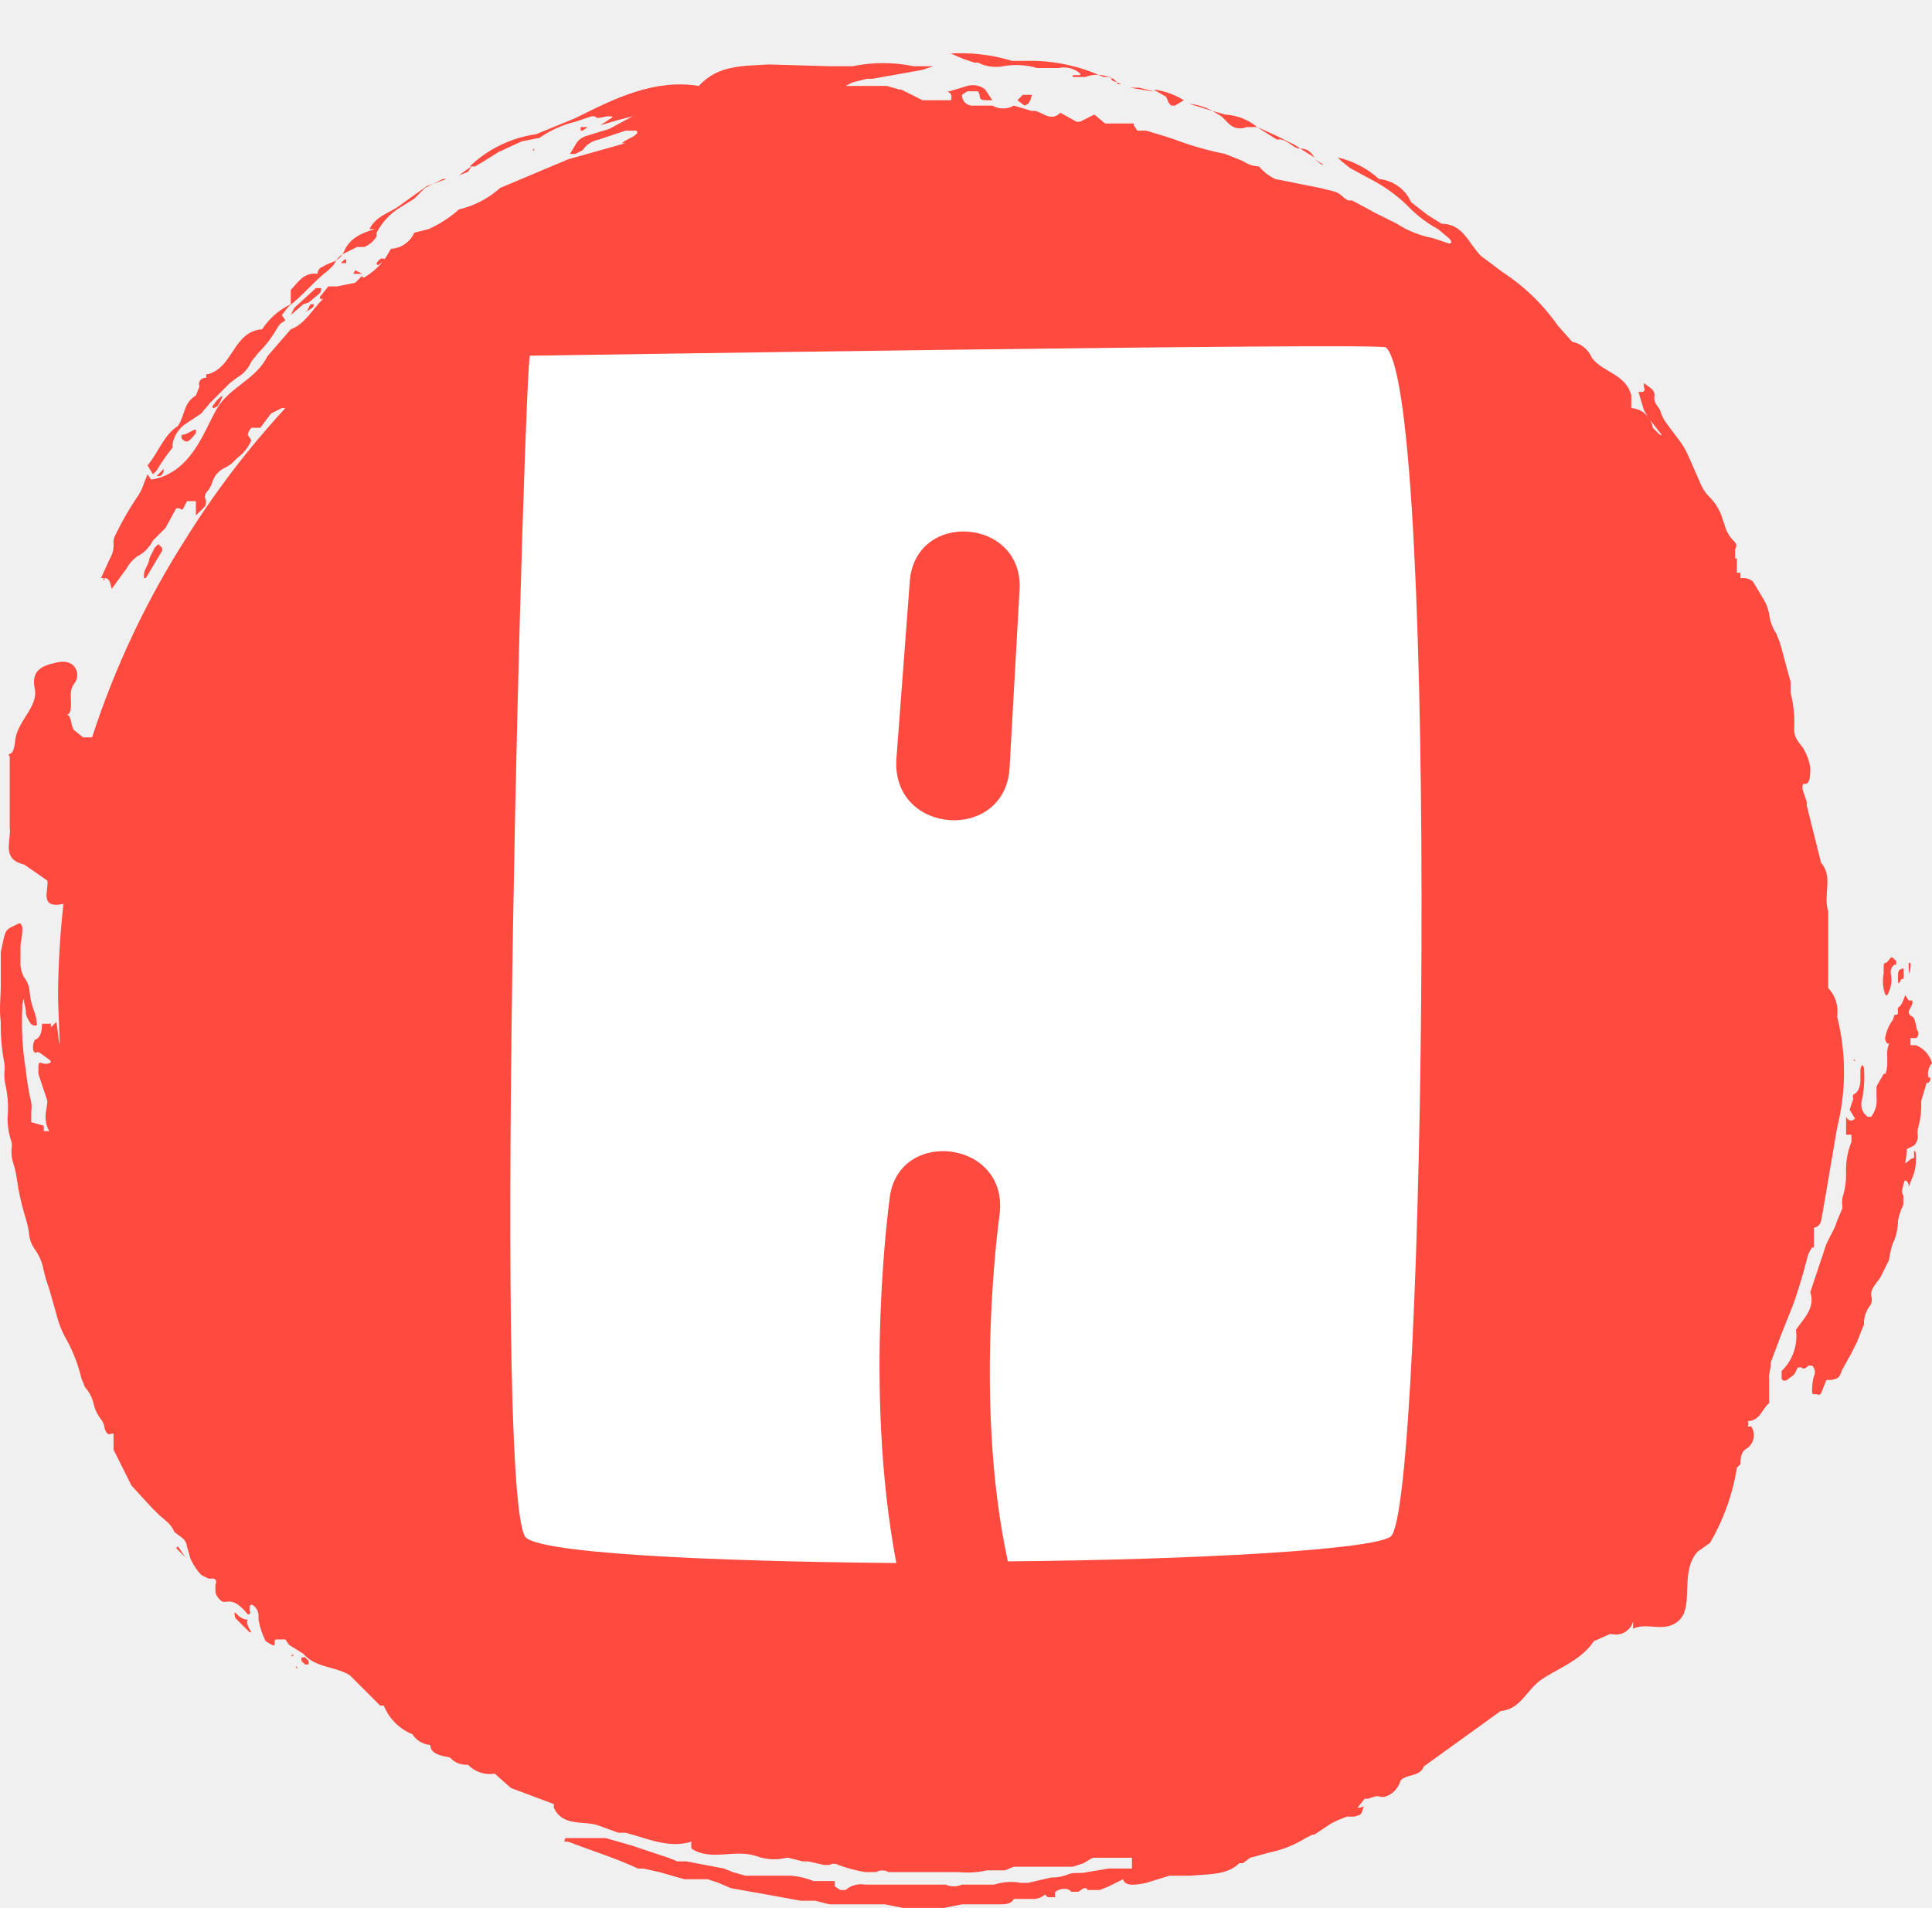
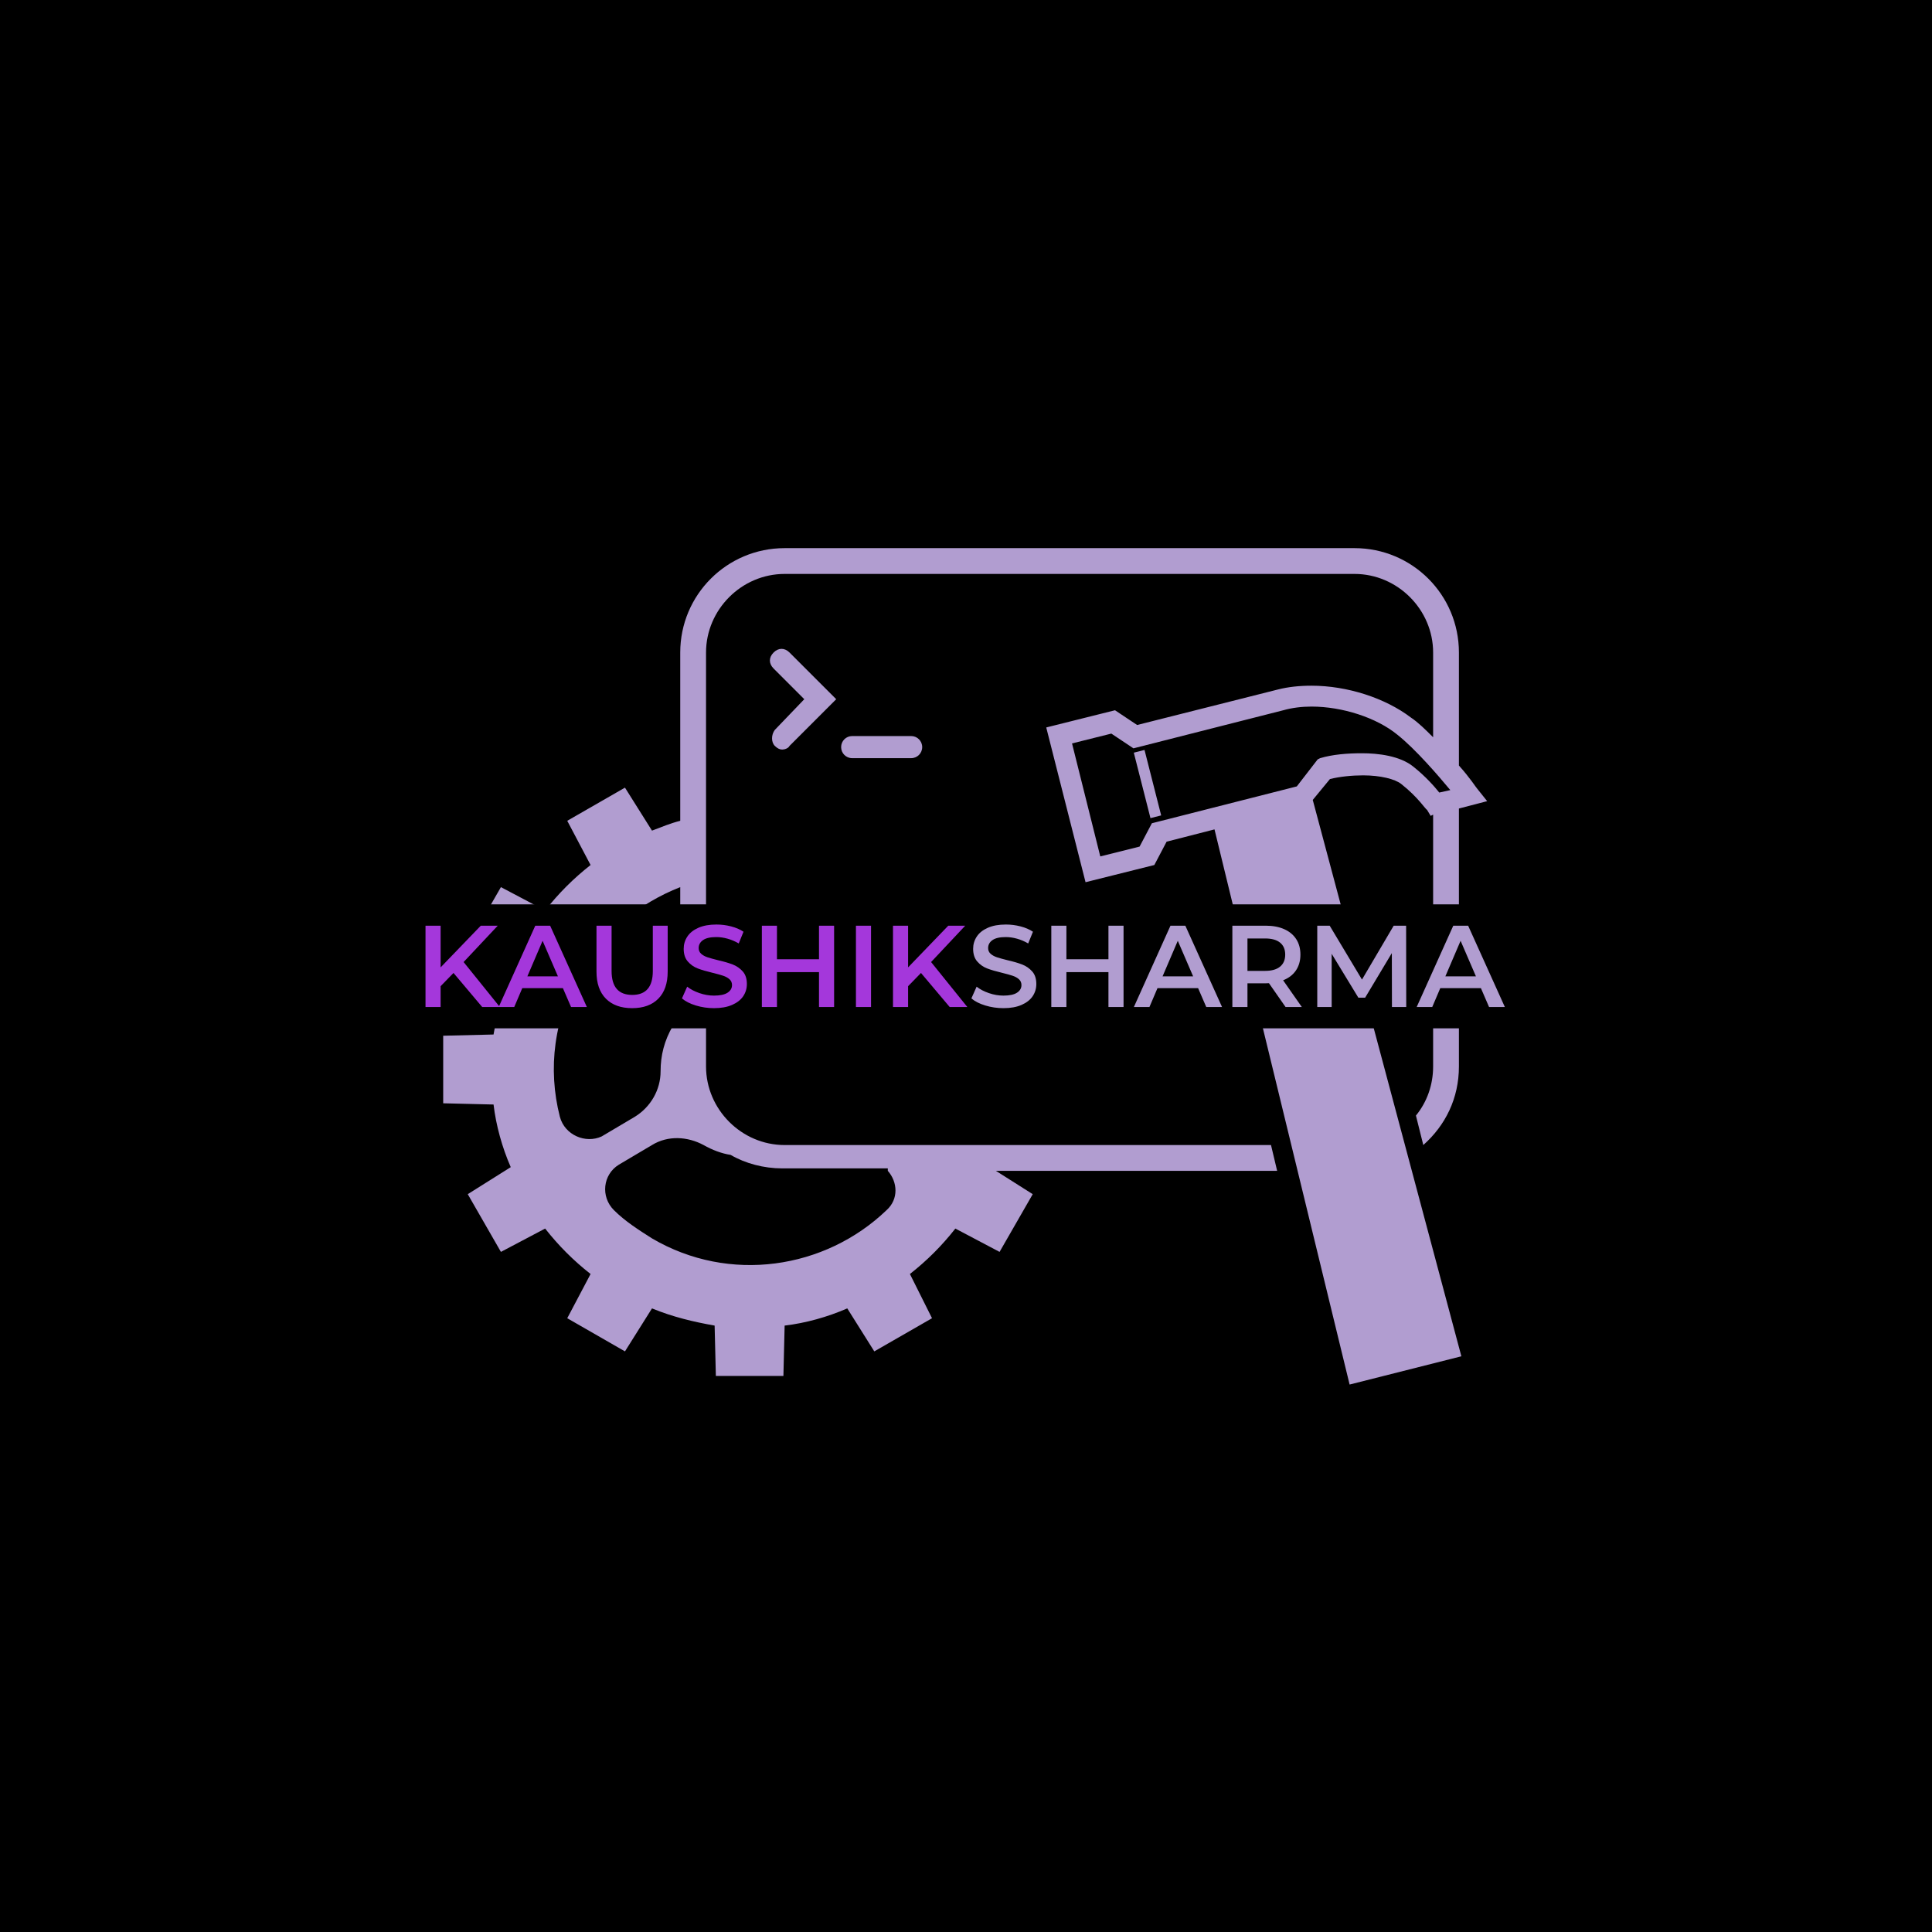
- <svg xmlns="http://www.w3.org/2000/svg" width="308.761" height="304.916" viewBox="0 0 106.008 104.687" class="css-1j8o68f" version="1.1" id="svg23">
-   <defs id="SvgjsDefs2684" />
-   <g id="SvgjsG2685" featurekey="rootContainer" transform="matrix(0.9820593,0,0,0.9820593,-0.05456052,0)" fill="#ff4a3f">
-     <g id="g17">
-       <path d="M19.8 15.3h.5l-.4-.2zm.5.1zm.8-.7c0 .1 0 .1.1.1l.4-.3c-.2-.1-.3-.1-.5.2zm.4-.2zm-4.1 2.3zm-.2.6l.3-.2c.1-.1.1-.2.1-.2h-.2l-.2.4c-.1-.1-.1 0 0 0zm2.2-2.9h-.1l-.2.2h.3zm-2.1 2.4l.6-.5c.1-.1.1-.2.1-.3h-.3l-1.2 1.1-.2.4.7-.6zm-1.1.8z" id="path3" />
-       <path d="M9.7 25v-.2a1.7 1.7 0 0 1 .7-1.1l.9-.6.5-.6.7-.7.4-.4.4-.3a1.9 1.9 0 0 0 .8-.9l.4-.5a5.9 5.9 0 0 0 1-1.3l.2-.3.3-.2-.2-.3.4-.5c.8-.6 1.4-1.4 2.2-2l.3-.3a1.4 1.4 0 0 1 .5-.6l.8-.4h.4a1.4 1.4 0 0 0 .7-.6V13a3.5 3.5 0 0 1 1.3-1.4l.8-.5.2-.2.4-.4 1-.5h.2l-1.1.4-1.4 1c-.6.5-1.4.6-1.8 1.4h.3c-.7.2-1.4.5-1.7 1.2s-.8.6-1.2.9a.4.4 0 0 0-.3.4c-.8-.1-1.1.5-1.5.9v.8a3.9 3.9 0 0 0-1.6 1.4c-1.6.1-1.6 2.1-3 2.5h-.1a.2.2 0 0 0 0 .2c-.3 0-.5.2-.4.5l-.2.5c-.7.4-.6 1.1-1 1.7-.8.5-1.1 1.5-1.7 2.2l.3.5.2-.2a11.6 11.6 0 0 1 .9-1.3zM53.9 3.3l.6.2h.2a2.2 2.2 0 0 0 1.4.2 4.1 4.1 0 0 1 1.9.1h1.2a1.4 1.4 0 0 1 1.2.3.1.1 0 0 1 0 .1H60a.1.1 0 0 0 0 .1h.7a1.8 1.8 0 0 1 1.3 0c.2 0 .1.1.2.2l.5.2h-.2c-.2-.4-.5-.4-.8-.4a9.7 9.7 0 0 0-4.3-.9h-.8A9.8 9.8 0 0 0 53 3h.2zm7.3 3.1zM50.3 4.7zm10.9 1.7h.2-.2zM19 14.7zm32.1-10zm17.6 2.2a.9.9 0 0 0 1 .2h.6a3.1 3.1 0 0 0-1.8-.7l-.7-.2.5.3zm-3.4-1.3c0 .1.1.2.2.3h.2l.5-.3a4.2 4.2 0 0 0-1.7-.6l.7.4zm7.4 2.7l.8.5c-.2-.3-.4-.5-.8-.5z" id="path5" />
-       <path d="M99 76.1l.6-1.6.6-1.5c.2-.5.6-1.8.8-2.6a1.7 1.7 0 0 1 .3-.7h.1v-1.1c.5-.1.4-.6.5-.9l.8-4.7a12.7 12.7 0 0 0 0-6.2 1.9 1.9 0 0 0-.5-1.6v-4.3c-.3-.9.3-1.9-.4-2.7L101 45a.4.4 0 0 0 0-.2l-.2-.6a.5.5 0 0 1 0-.4h.1c.3 0 .3-.5.3-.9a3 3 0 0 0-.4-1.1l-.3-.4a1.1 1.1 0 0 1-.2-.7 6.7 6.7 0 0 0-.2-2v-.6c-.2-.7-.4-1.5-.6-2.2l-.2-.5a2.5 2.5 0 0 1-.4-1.1 2.5 2.5 0 0 0-.3-.8l-.6-1a.8.8 0 0 0-.6-.2h-.1V32h-.2v-.8H97V31a.4.4 0 0 0 0-.1v-.2c.1-.2.1-.3-.1-.5a1.8 1.8 0 0 1-.4-.6l-.2-.6a2.9 2.9 0 0 0-.7-1.2 2.2 2.2 0 0 1-.5-.7l-.7-1.6a4.3 4.3 0 0 0-.6-1l-.6-.8a2.4 2.4 0 0 1-.4-.8l-.2-.3a.6.6 0 0 1-.1-.5.5.5 0 0 0-.2-.4l-.4-.3v.2c.1.2 0 .3-.1.3h-.2l.3 1 .3.5.7.9h-.1l-.2-.2-.2-.2a1.3 1.3 0 0 0-1.2-1.1v-.7c-.3-1.2-1.6-1.3-2.2-2.1a1.5 1.5 0 0 0-1.1-.9l-.8-.9a11.3 11.3 0 0 0-3.1-3l-.8-.6-.4-.3c-.7-.7-1-1.8-2.2-1.8l-.8-.5-.9-.7a2.2 2.2 0 0 0-1.8-1.3 5.1 5.1 0 0 0-2.3-1.2l.2.2.5.4 1.3.7a8.5 8.5 0 0 1 2.1 1.6 6.8 6.8 0 0 0 1.5 1.1l.6.5c.1.1.2.2.1.3H81l-.9-.3a5.6 5.6 0 0 1-2-.8l-1.2-.6-1.3-.7h-.2c-.3-.1-.4-.4-.8-.5l-.8-.2-2.5-.5a2.6 2.6 0 0 1-.9-.7 1.7 1.7 0 0 1-.9-.3l-1-.4a18.1 18.1 0 0 1-2.8-.8l-.6-.2-1-.3h-.5l-.2-.3v-.1h-1.6l-.6-.5-.4.2-.4.2h-.2l-.9-.5c-.6.6-1.1-.2-1.6-.1l-1-.3a1.2 1.2 0 0 1-1.2 0h-1.2a.6.6 0 0 1-.5-.6l.3-.2h.6a.7.7 0 0 1 .1.3c0 .2.2.2.5.2h.2l-.4-.6a1.1 1.1 0 0 0-1-.2l-1 .3H53c.3.2.2.3.2.5h-1.6l-.4-.2-.8-.4h-.1l-.7-.2h-2.3l.4-.2.8-.2h.3l1.7-.3 1.1-.2.6-.2h-1.1a8.4 8.4 0 0 0-3.4 0h-1.3L43 3.6c-1.4.1-2.8 0-3.9 1.2-2.5-.4-4.7.7-6.9 1.8l-2.2.9a6.7 6.7 0 0 0-3.7 1.8h.3l.5-.3.8-.5 1.3-.6 1-.2a6 6 0 0 1 2-.9l.9-.3h.2c.1.2.5 0 .7 0h.2c.1 0 .1.1 0 .1l-.6.4 1-.3.8-.2-1.3.7-1.3.4a1 1 0 0 0-.6.5l-.3.5h.3l.4-.2a1.4 1.4 0 0 1 .9-.6l1.5-.5h.5a.1.1 0 0 1 .1.2c-.2.2-.6.3-.8.5h.2l-3.2.9-3.8 1.6a5.2 5.2 0 0 1-2.3 1.2 6.6 6.6 0 0 1-1.7 1.1l-.8.2a1.5 1.5 0 0 1-1.3.9l-.3.5a3.7 3.7 0 0 1-1.2 1.1h-.1v-.1l-.2.2-.2.2-1 .2h-.5l-.4.5c-.1.1-.1.2 0 .2h.1c-.6.6-1 1.4-1.8 1.7L15 19.9c-.6 1.2-1.8 1.6-2.6 2.6s-1.4 3.9-3.9 4.3l-.2-.3-.2.5a2.7 2.7 0 0 1-.4.8 16.9 16.9 0 0 0-1.2 2.1.8.8 0 0 0-.1.5 1.4 1.4 0 0 1-.2.8l-.5 1.1h.2c.3 0 .3.3.4.6l.8-1.1a2.2 2.2 0 0 1 .6-.7 2 2 0 0 0 .9-.9l.3-.3.4-.4.6-1.1h.2c.1.1.1.1.2 0l.2-.4h.5v.8l.5-.5a.5.5 0 0 0 0-.5.4.4 0 0 1 .1-.3 1.5 1.5 0 0 0 .3-.5 1.3 1.3 0 0 1 .8-.9l.3-.2.3-.3a2.4 2.4 0 0 0 .8-1l-.2-.3c0-.1.1-.3.2-.4h.5l.6-.8.6-.3h.2a48.8 48.8 0 0 0-5.5 7.2h-.1.1a48.4 48.4 0 0 0-5.3 11.2h-.5l-.5-.4c-.2-.2-.1-.7-.4-.9h.1c.3-.5-.1-1.2.3-1.7s.1-1.4-.9-1.2-1.5.5-1.3 1.5-1 1.8-1.1 2.9-.5.5-.3.9v3.9c.1.8-.5 1.8.8 2.1l1.3.9c.1.5-.5 1.6.9 1.3a49.2 49.2 0 0 0-.3 5c0 1.1.1 2.2.1 3.3v-.4c-.1-.4-.1-.8-.2-1.3l-.3.3v-.2h-.5c0 .5-.1.8-.4.9a.9.9 0 0 0-.1.5c0 .1.1.3.2.2s.4.2.7.4-.2.3-.4.2-.2.1-.2.3v.3l.5 1.5c0 .3-.1.6-.1.9a1.7 1.7 0 0 0 .2.8h-.3v-.3l-.7-.2v-.6a1.5 1.5 0 0 0 0-.5 14.6 14.6 0 0 1-.3-1.8 16.6 16.6 0 0 1-.2-3.5.9.9 0 0 1 .1-.5v.2a2.9 2.9 0 0 1 .1.5.8.8 0 0 0 .1.4c.1.2.2.4.4.4s.1-.1.1-.2a2.1 2.1 0 0 0-.1-.5 4.2 4.2 0 0 1-.3-1.3 1.5 1.5 0 0 0-.3-.7 1.6 1.6 0 0 1-.2-.9v-.8c0-.3.1-.6.1-.9a.5.5 0 0 0-.1-.4h-.1c-.8.4-.7.2-1 1.6V55c0 .7-.1 1.4 0 2.1a10.8 10.8 0 0 0 .2 2.3 1.8 1.8 0 0 1 0 .5 3.1 3.1 0 0 0 .1.9 5.9 5.9 0 0 1 .1 1.3 3.9 3.9 0 0 0 .2 1.7 1.2 1.2 0 0 1 0 .4 2.1 2.1 0 0 0 .1.8 4.9 4.9 0 0 1 .2.9 14 14 0 0 0 .5 2.2 5 5 0 0 1 .2 1 1.7 1.7 0 0 0 .3.7 2.9 2.9 0 0 1 .5 1.2 8.5 8.5 0 0 0 .3 1l.4 1.4a5.4 5.4 0 0 0 .6 1.5 8.5 8.5 0 0 1 .8 2.1l.2.5a2.1 2.1 0 0 1 .5 1 2.1 2.1 0 0 0 .4.8 1 1 0 0 1 .2.5c.1.3.2.4.4.3h.1v.9l.5 1 .5 1 1.1 1.2.4.4c.3.3.7.5.9 1l.4.3a.7.7 0 0 1 .3.5l.2.7a3.3 3.3 0 0 0 .6.9l.4.2h.3a.2.2 0 0 1 .1.3 2.5 2.5 0 0 0 0 .5.9.9 0 0 0 .4.5h.2c.4-.1.8.2 1.2.7h.1c0-.1.1-.1 0-.2v-.2c0-.1.1-.2.2-.1a.7.7 0 0 1 .3.6v.2a4.3 4.3 0 0 0 .4 1.2c.5.3.5.3.5.1s0-.2.2-.2h.4l.2.3.8.5c.7.8 1.8.7 2.6 1.2l1.7 1.7h.2a2.9 2.9 0 0 0 1.6 1.6 1.3 1.3 0 0 0 1 .6c0 .5.6.6 1.1.7a1.2 1.2 0 0 0 .8.4h.2a1.7 1.7 0 0 0 1.5.5l.9.8 2.4.9v.2c.5 1.1 1.7.7 2.5 1l1.1.4h.4c1.2.3 2.4.9 3.7.5a.7.7 0 0 0 0 .4c1.1.7 2.4 0 3.6.4a2.9 2.9 0 0 0 1.7.1h.1l.8.2h.3l.9.2h.3a.5.5 0 0 1 .5 0 7.9 7.9 0 0 0 1.5.4h.6a.7.7 0 0 1 .7 0h3.9a5 5 0 0 0 1.6-.1h1l.5-.2H60l.6-.2.5-.3h2.2v.6H62l-1.2.2c-.4.1-.7 0-1 .1a2.4 2.4 0 0 1-1 .2l-1.3.3h-.4a3.1 3.1 0 0 0-1.5.1h-1.8a1.1 1.1 0 0 1-.9 0h-4.5a1.3 1.3 0 0 0-1.1.3H47l-.3-.2v-.3h-1.2a4.1 4.1 0 0 0-1.3-.3h-2.5l-.7-.2-.5-.2-2.1-.4h-.5l-.5-.2-2.1-.7-1.4-.4h-2.2c-.1 0-.1.1-.1.2h.2c1.3.5 2.6.9 3.9 1.5h.3l.9.2 1.4.4h1.3l.6.2.7.3 1.7.3 1.1.2 1.1.2h.8l.8.2h3.1l1 .2h2.3l1-.2H56c.4 0 .6-.1.7-.3h1a1 1 0 0 0 .8-.3c-.1.1 0 .1.1.2h.4v-.2c0-.1 0-.1.2-.2s.6-.1.7.1h.4l.3-.2c.2 0 .2 0 .2.1h.7l.5-.2.8-.4c.1.3.4.4 1.3.2l1.3-.4h1.2c.9-.1 2 0 2.7-.7h.2l.4-.3 1.1-.3a6.1 6.1 0 0 0 2-.8l.4-.2h.1l.9-.6.4-.2.5-.2h.4c.4-.1.4-.1.5-.4s0-.1-.2-.1h-.1l.4-.5h.2c.3-.1.5-.2.7-.1h.2a1.3 1.3 0 0 0 .9-.9c.3-.4 1.1-.2 1.3-.8l4.3-3.1c1.1-.1 1.4-1.1 2.2-1.7s2.3-1.1 3-2.2l.9-.4h.1a1 1 0 0 0 1.2-.7v.4c.8-.4 1.8.3 2.6-.5s0-2.7 1-3.8l.7-.5a12.1 12.1 0 0 0 1.5-4.2l.2-.2c0-.3 0-.7.4-.9a.9.9 0 0 0 .2-1.2h-.2a.3.3 0 0 0 0-.3c.7 0 .8-.7 1.2-1V77a.5.5 0 0 1 0-.2 3.8 3.8 0 0 0 .1-.7zM5.9 32.2z" id="path7" />
-       <path d="M26.4 9.3l-.3.2-.4.3.5-.2zm6.1-2h.1l.3-.2h-.4zm-2.6 1l-.1.1h.1v-.1zm-1.5 1.4zm1.3-.2zm-6.3 3.1zM9.2 26.2l-.4.4H9a.4.4 0 0 0 .2-.4zm3-3.5a2.1 2.1 0 0 0 .3-.6 1.5 1.5 0 0 0-.5.5c-.1.1-.1.2 0 .2zM11 24.2V24c-.2 0-.5.3-.8.3v.2c.3.3.4.2.8-.3zm3 66.2zM73.9 9.2h.1l-.5-.3zm-2.5-1.4c.5-.1.8.4 1.2.5h.1l-.3-.2-1-.5-1.1-.5.3.2zM52.8 3.1zm11.7 2h-.1l-1.2-.2h.5zm2 .7l1.3.4a3.3 3.3 0 0 0-1.3-.4zm-9 0a1 1 0 0 0 .2-.5h-.5l-.3.3.4.3zm9 1.6zM49.9 4.2zm2.9.7zM48.5 4zm13.8 2.1a.5.5 0 0 0 0 .1zm44.8 52.3h-.3V58h.3c.1 0 .2-.3.1-.4s-.1-.7-.3-.8a.3.3 0 0 1-.2-.3l.2-.4a.4.4 0 0 0 0-.2h-.2l-.2-.3c-.1.3-.2.6-.4.7a.5.5 0 0 0 0 .2c0 .1 0 .2-.1.2h-.1a1.1 1.1 0 0 1-.1.3 2.3 2.3 0 0 0-.4.9.4.4 0 0 0 .1.4h.1a1.7 1.7 0 0 0-.1.8v.4a1.8 1.8 0 0 1-.1.5h-.1l-.4.7v.6a1.5 1.5 0 0 1-.3 1.1h-.2l-.2-.2a.9.9 0 0 1-.1-.8 6.5 6.5 0 0 0 .1-1.7c0-.1-.1-.2-.1-.2a.5.5 0 0 0-.1.3v.6c0 .2-.1.6-.3.7s-.1.2-.1.3l-.2.6.3.5c-.2.2-.4.1-.5-.1v1h.3v.4a4.2 4.2 0 0 0-.3 1.4 3.3 3.3 0 0 0 0 .4 4 4 0 0 1-.2 1.3 2 2 0 0 0 0 .6l-.3.7a3.2 3.2 0 0 1-.3.7l-.3.6-.9 2.7c.3.9-.4 1.5-.8 2.1a2.7 2.7 0 0 1-.8 2.3v.4c0 .1.1.2.3.1l.4-.3.2-.4h.2c.1.1.2.1.4-.1h.2a.5.5 0 0 1 .1.6 2.9 2.9 0 0 0-.1.8c0 .1 0 .2.1.2h.2c.1.1.2 0 .3-.3l.2-.5h.3c.4-.1.4-.1.6-.6l.5-.9.3-.6.4-1a1.6 1.6 0 0 1 .3-1 .6.6 0 0 0 .1-.6c0-.2 0-.3.2-.6l.3-.4.5-1a4.7 4.7 0 0 1 .2-.9 3 3 0 0 0 .3-1.3 3.8 3.8 0 0 1 .3-.9v-.5c-.1-.2-.1-.2 0-.6s.1-.2.2-.2a.4.4 0 0 1 .1.3l.2-.5a2.3 2.3 0 0 0 .2-.9v-.3c0-.1 0-.3-.1-.3v.4c-.2 0-.3.2-.5.3a6.4 6.4 0 0 0 .1-.8l.4-.2a.7.7 0 0 0 .2-.6 1.4 1.4 0 0 1 0-.3 4.8 4.8 0 0 0 .2-1.4v-.2l.3-1h.1a.3.3 0 0 0 .1-.3h-.1a.9.9 0 0 1 .2-.8 1.5 1.5 0 0 0-.9-1zm-1.2 7.8zm-.2-9.9zm0 0zM9.1 30.8a.3.3 0 0 0 0-.2l-.2-.2-.2.2-.3.6c0 .3-.3.6-.3.9v.2h.1zm96.3 24.8h.1a1.7 1.7 0 0 0 .2-1.2.5.5 0 0 1 .2-.5h.1v-.2l-.2-.2h-.1c-.1.1-.2.3-.3.3s-.1.1-.1.3v.3a2.2 2.2 0 0 0 .1 1.2zM13.2 90.1c-.1 0 0 .2 0 .3l.8.8h.1c-.2-.3-.3-.6-.2-.7a.9.9 0 0 1-.5-.2zm.8.3zm92.3-35.7h.1a2 2 0 0 0 0-.6c-.3.1-.3.1-.3.6s.1.1.2 0z" id="path9" />
-       <path d="M106.7 62a.6.6 0 0 0 .1-.5c0-.1-.1-.2-.1-.1h-.2v.2c0 .4.1.5.2.4zm.1-8.2h-.1v.6a1 1 0 0 0 .1-.6zM17.1 92.6h-.2v.2l.2.2h.2v-.2zm86.6-33.3c0-.1 0-.1-.1-.1zM9.9 86.5l.5.5-.4-.6z" id="path11" />
-       <circle cx="10.5" cy="87.1" transform="rotate(-24.8 10.4 87.159)" id="circle13" />
-       <path d="M9.7 30.1h-.1v.2-.2h.1zm83.2-6.6l-.2-.3h-.1zm-14.7 77.1zM5.9 32.2zm-.1.2a.3.3 0 0 0 .1-.2v.2zm1.9-4.9zM61.5 2.4zm42.8 58.2v.1-.1zM16.4 92.5h-.1c.1.1.2 0 .1-.1zm.2.7h.1l-.1-.1v.1zm73.9-71.3zm15.2 34.4zM14.6 91.7zm92.1-37zm-.8 11.4zM34.6 0z" id="path15" />
-     </g>
-   </g>
-   <g id="SvgjsG2686" featurekey="nameFeature-0" transform="matrix(2.284354,0,0,2.284354,27.98006,-5.60952)" fill="#ffffff">
-     <path d="M9.6 16.48 l-0.32 4.24 c-0.08 1.8 2.6 1.96 2.72 0.2 l0.24 -4.28 c0.12 -1.76 -2.56 -1.96 -2.64 -0.16 z M0.48 11 l0 0 c0.04 0 20.48 -0.32 20.56 -0.2 c1.28 1.12 0.96 27.8 0.12 28.56 c-0.4 0.32 -4.64 0.56 -9.2 0.6 c-0.84 -3.84 -0.2 -8.32 -0.2 -8.32 c0.24 -1.8 -2.44 -2.12 -2.64 -0.4 c0 0.04 -0.64 4.52 0.16 8.76 c-4.56 -0.04 -8.68 -0.24 -8.92 -0.64 c-0.8 -1.44 0 -28.28 0.12 -28.36 z" id="path20" />
+ <svg xmlns="http://www.w3.org/2000/svg" version="1.1" width="1000" height="1000" viewBox="0 0 1000 1000">
+   <rect width="1000" height="1000" fill="#000000" />
+   <g transform="matrix(0.7,0,0,0.7,149.5758,282.1266)">
+     <svg viewBox="0 0 396 247" data-background-color="#000000" preserveAspectRatio="xMidYMid meet" height="623" width="1000">
+       <g id="tight-bounds" transform="matrix(1,0,0,1,0.24,-0.1)">
+         <svg viewBox="0 0 395.52 247.2" height="247.2" width="395.52">
+           <g>
+             <svg />
+           </g>
+           <g>
+             <svg viewBox="0 0 395.52 247.2" height="247.2" width="395.52">
+               <g transform="matrix(1,0,0,1,39.552,111.2561)">
+                 <svg viewBox="0 0 316.416 24.688" height="24.688" width="316.416">
+                   <g>
+                     <svg viewBox="0 0 316.416 24.688" height="24.688" width="316.416">
+                       <g>
+                         <svg viewBox="0 0 316.416 24.688" height="24.688" width="316.416">
+                           <g id="textblocktransform">
+                             <svg viewBox="0 0 316.416 24.688" height="24.688" width="316.416" id="textblock">
+                               <g>
+                                 <svg viewBox="0 0 316.416 24.688" height="24.688" width="316.416">
+                                   <g transform="matrix(1,0,0,1,0,0)">
+                                     <svg width="316.416" viewBox="4.7 -35.5 464.63 36" height="24.688" data-palette-color="#a437db">
+                                       <g class="undefined-text-0" data-fill-palette-color="primary" id="text-0">
+                                         <path d="M29.1 0L16.75-14.65 11.2-8.95 11.2 0 4.7 0 4.7-35 11.2-35 11.2-17.05 28.5-35 35.8-35 21.1-19.35 36.7 0 29.1 0ZM67.35 0L63.85-8.1 46.35-8.1 42.9 0 36.2 0 51.95-35 58.35-35 74.15 0 67.35 0ZM48.55-13.2L61.7-13.2 55.1-28.5 48.55-13.2ZM93.65 0.5Q86.4 0.5 82.35-3.58 78.3-7.65 78.3-15.25L78.3-15.25 78.3-35 84.8-35 84.8-15.5Q84.8-5.2 93.7-5.2L93.7-5.2Q102.55-5.2 102.55-15.5L102.55-15.5 102.55-35 108.95-35 108.95-15.25Q108.95-7.65 104.92-3.58 100.9 0.5 93.65 0.5L93.65 0.5ZM128.89 0.5Q124.84 0.5 121.07-0.65 117.29-1.8 115.09-3.7L115.09-3.7 117.34-8.75Q119.49-7.05 122.62-5.98 125.74-4.9 128.89-4.9L128.89-4.9Q132.79-4.9 134.72-6.15 136.64-7.4 136.64-9.45L136.64-9.45Q136.64-10.95 135.57-11.93 134.49-12.9 132.84-13.45 131.19-14 128.34-14.7L128.34-14.7Q124.34-15.65 121.87-16.6 119.39-17.55 117.62-19.58 115.84-21.6 115.84-25.05L115.84-25.05Q115.84-27.95 117.42-30.33 118.99-32.7 122.17-34.1 125.34-35.5 129.94-35.5L129.94-35.5Q133.14-35.5 136.24-34.7 139.34-33.9 141.59-32.4L141.59-32.4 139.54-27.35Q137.24-28.7 134.74-29.4 132.24-30.1 129.89-30.1L129.89-30.1Q126.04-30.1 124.17-28.8 122.29-27.5 122.29-25.35L122.29-25.35Q122.29-23.85 123.37-22.9 124.44-21.95 126.09-21.4 127.74-20.85 130.59-20.15L130.59-20.15Q134.49-19.25 136.99-18.28 139.49-17.3 141.27-15.3 143.04-13.3 143.04-9.9L143.04-9.9Q143.04-7 141.47-4.65 139.89-2.3 136.69-0.9 133.49 0.5 128.89 0.5L128.89 0.5ZM174.09-35L180.59-35 180.59 0 174.09 0 174.09-15 155.99-15 155.99 0 149.49 0 149.49-35 155.99-35 155.99-20.55 174.09-20.55 174.09-35ZM189.99 0L189.99-35 196.49-35 196.49 0 189.99 0ZM230.34 0L217.99-14.65 212.44-8.95 212.44 0 205.94 0 205.94-35 212.44-35 212.44-17.05 229.74-35 237.04-35 222.34-19.35 237.94 0 230.34 0Z" fill="#a437db" data-fill-palette-color="primary" />
+                                         <path d="M253.49 0.5Q249.44 0.5 245.67-0.65 241.89-1.8 239.69-3.7L239.69-3.7 241.94-8.75Q244.09-7.05 247.22-5.98 250.34-4.9 253.49-4.9L253.49-4.9Q257.39-4.9 259.32-6.15 261.24-7.4 261.24-9.45L261.24-9.45Q261.24-10.95 260.17-11.93 259.09-12.9 257.44-13.45 255.79-14 252.94-14.7L252.94-14.7Q248.94-15.65 246.47-16.6 243.99-17.55 242.22-19.58 240.44-21.6 240.44-25.05L240.44-25.05Q240.44-27.95 242.02-30.33 243.59-32.7 246.77-34.1 249.94-35.5 254.54-35.5L254.54-35.5Q257.74-35.5 260.84-34.7 263.94-33.9 266.19-32.4L266.19-32.4 264.14-27.35Q261.84-28.7 259.34-29.4 256.84-30.1 254.49-30.1L254.49-30.1Q250.64-30.1 248.77-28.8 246.89-27.5 246.89-25.35L246.89-25.35Q246.89-23.85 247.97-22.9 249.04-21.95 250.69-21.4 252.34-20.85 255.19-20.15L255.19-20.15Q259.09-19.25 261.59-18.28 264.09-17.3 265.87-15.3 267.64-13.3 267.64-9.9L267.64-9.9Q267.64-7 266.07-4.65 264.49-2.3 261.29-0.9 258.09 0.5 253.49 0.5L253.49 0.5ZM298.69-35L305.19-35 305.19 0 298.69 0 298.69-15 280.59-15 280.59 0 274.09 0 274.09-35 280.59-35 280.59-20.55 298.69-20.55 298.69-35ZM340.79 0L337.29-8.1 319.79-8.1 316.34 0 309.64 0 325.39-35 331.79-35 347.59 0 340.79 0ZM321.99-13.2L335.14-13.2 328.54-28.5 321.99-13.2ZM381.93 0L374.93 0 367.78-10.25Q367.33-10.2 366.43-10.2L366.43-10.2 358.53-10.2 358.53 0 352.03 0 352.03-35 366.43-35Q370.98-35 374.36-33.5 377.73-32 379.53-29.2 381.33-26.4 381.33-22.55L381.33-22.55Q381.33-18.6 379.41-15.75 377.48-12.9 373.88-11.5L373.88-11.5 381.93 0ZM374.78-22.55Q374.78-25.9 372.58-27.7 370.38-29.5 366.13-29.5L366.13-29.5 358.53-29.5 358.53-15.55 366.13-15.55Q370.38-15.55 372.58-17.38 374.78-19.2 374.78-22.55L374.78-22.55ZM426.88 0L420.73 0 420.68-23.2 409.18-4 406.28-4 394.78-22.9 394.78 0 388.58 0 388.58-35 393.93-35 407.83-11.8 421.48-35 426.83-35 426.88 0ZM462.53 0L459.03-8.1 441.53-8.1 438.08 0 431.38 0 447.13-35 453.53-35 469.33 0 462.53 0ZM443.73-13.2L456.88-13.2 450.28-28.5 443.73-13.2Z" fill="#b19dd0" data-fill-palette-color="secondary" />
+                                       </g>
+                                     </svg>
+                                   </g>
+                                 </svg>
+                               </g>
+                             </svg>
+                           </g>
+                         </svg>
+                       </g>
+                     </svg>
+                   </g>
+                 </svg>
+               </g>
+               <g mask="url(#cec6964a-8bd4-4d82-b01e-e2f0a6a837ef)">
+                 <g transform="matrix(3.600588, 0, 0, 3.600588, 44.73503, 1)">
+                   <svg version="1.1" x="0" y="0" viewBox="2 12.8 85 68.1" enable-background="new 0 0 90 90" xml:space="preserve" height="68.1" width="85" class="icon-none" data-fill-palette-color="accent" id="none">
+                     <g fill="#b19dd0" data-fill-palette-color="accent">
+                       <path d="M29 28.9c0.2 0.2 0.4 0.3 0.6 0.3 0.2 0 0.5-0.1 0.6-0.3l3.8-3.8-3.8-3.8c-0.4-0.4-0.9-0.4-1.3 0-0.4 0.4-0.4 0.9 0 1.3l2.5 2.5L29 27.6C28.7 28 28.7 28.6 29 28.9z" fill="#b19dd0" data-fill-palette-color="accent" />
+                       <path d="M35.3 28.1c-0.5 0-0.9 0.4-0.9 0.9 0 0.5 0.4 0.9 0.9 0.9h4.8c0.5 0 0.9-0.4 0.9-0.9 0-0.5-0.4-0.9-0.9-0.9H35.3z" fill="#b19dd0" data-fill-palette-color="accent" />
+                       <path d="M74.2 31.6c0.8-0.2 1.8-0.3 2.7-0.3 1.4 0 2.6 0.3 3.1 0.7 1.4 1.1 2 2.1 2.1 2.1l0.3 0.5 0.2-0.1V55c0 1.5-0.5 2.9-1.4 4l0.6 2.4c1.8-1.6 2.9-3.8 2.9-6.4v-21l2.3-0.6-0.8-1c-0.1-0.1-0.6-0.9-1.5-1.9v-9.2c0-4.7-3.8-8.5-8.5-8.5H29.8c-4.7 0-8.5 3.8-8.5 8.5V35c-0.8 0.2-1.5 0.5-2.3 0.8l-2.2-3.5L12.1 35l1.9 3.6c-1.4 1.1-2.6 2.3-3.7 3.7l-3.6-1.9L4 45.1l3.5 2.2c-0.7 1.7-1.1 3.4-1.4 5.1L2 52.5V58l4.1 0.1c0.2 1.7 0.7 3.5 1.4 5.1L4 65.4l2.7 4.7 3.6-1.9c1.1 1.4 2.3 2.6 3.7 3.7l-1.9 3.6 4.7 2.7 2.2-3.5c1.7 0.7 3.4 1.1 5.1 1.4l0.1 4.1h5.5l0.1-4.1c1.7-0.2 3.5-0.7 5.1-1.4l2.2 3.5 4.7-2.7L40 71.9c1.4-1.1 2.6-2.3 3.7-3.7l3.6 1.9 2.7-4.7-3-1.9h22.9l-0.5-2.1H29.8c-3.5 0-6.4-2.9-6.4-6.4V21.3c0-3.5 2.9-6.4 6.4-6.4h46.4c3.5 0 6.4 2.9 6.4 6.4v6.9c-0.6-0.6-1.2-1.2-1.8-1.6C78.7 25 75.6 24 72.7 24c-1 0-1.9 0.1-2.7 0.3l-11.5 2.9L56.7 26l-5.6 1.4L54.3 40l5.6-1.4 1-1.9 3.9-1 11 45.2 9.1-2.3L72.8 33.3 74.2 31.6zM11.5 59.1c-1-3.9-0.5-8.1 1.7-11.8 1.9-3.3 4.8-5.6 8.1-6.9v10.4c-0.2 0.3-0.4 0.6-0.6 0.9-0.7 1.2-1 2.4-1 3.7 0 1.5-0.8 2.9-2.1 3.7l-2.7 1.6C13.6 61.3 11.9 60.6 11.5 59.1zM38.2 63.5c0.8 0.9 0.9 2.3-0.1 3.2-5 4.8-12.8 6-19.1 2.3-1.1-0.7-2.2-1.4-3.1-2.3-1.1-1.1-0.9-2.9 0.4-3.7l2.7-1.6c1.3-0.8 2.9-0.7 4.2 0 0 0 0 0 0 0 0.7 0.4 1.5 0.7 2.2 0.8 1.2 0.7 2.7 1.1 4.2 1.1H38.2zM59.7 35.2l-1 1.9-3.2 0.8-2.3-9.2 3.2-0.8 1.8 1.2L70.4 26c0.7-0.2 1.5-0.3 2.3-0.3 2.5 0 5.3 0.9 7 2.3 1.5 1.2 3.3 3.3 4.3 4.5l-0.9 0.2c-0.4-0.5-1.1-1.3-2.1-2.1-1.1-0.9-2.9-1.1-4.2-1.1-1.2 0-2.4 0.1-3.4 0.4L73.2 30l-1.7 2.2L59.7 35.2z" fill="#b19dd0" data-fill-palette-color="accent" />
+                       <rect x="56.6" y="31.6" transform="matrix(-0.2466 -0.9691 0.9691 -0.2466 42.9199 97.4263)" width="5.5" height="0.9" fill="#b19dd0" data-fill-palette-color="accent" />
+                     </g>
+                   </svg>
+                 </g>
+               </g>
+             </svg>
+           </g>
+           <defs>
+             <mask id="cec6964a-8bd4-4d82-b01e-e2f0a6a837ef">
+               <rect width="640" height="400" fill="white" />
+               <rect width="348.058" height="36.344" fill="black" y="105.428" x="23.731" id="transform-me" />
+             </mask>
+           </defs>
+         </svg>
+         <rect width="395.52" height="247.2" fill="none" stroke="none" visibility="hidden" />
+       </g>
+     </svg>
  </g>
</svg>
